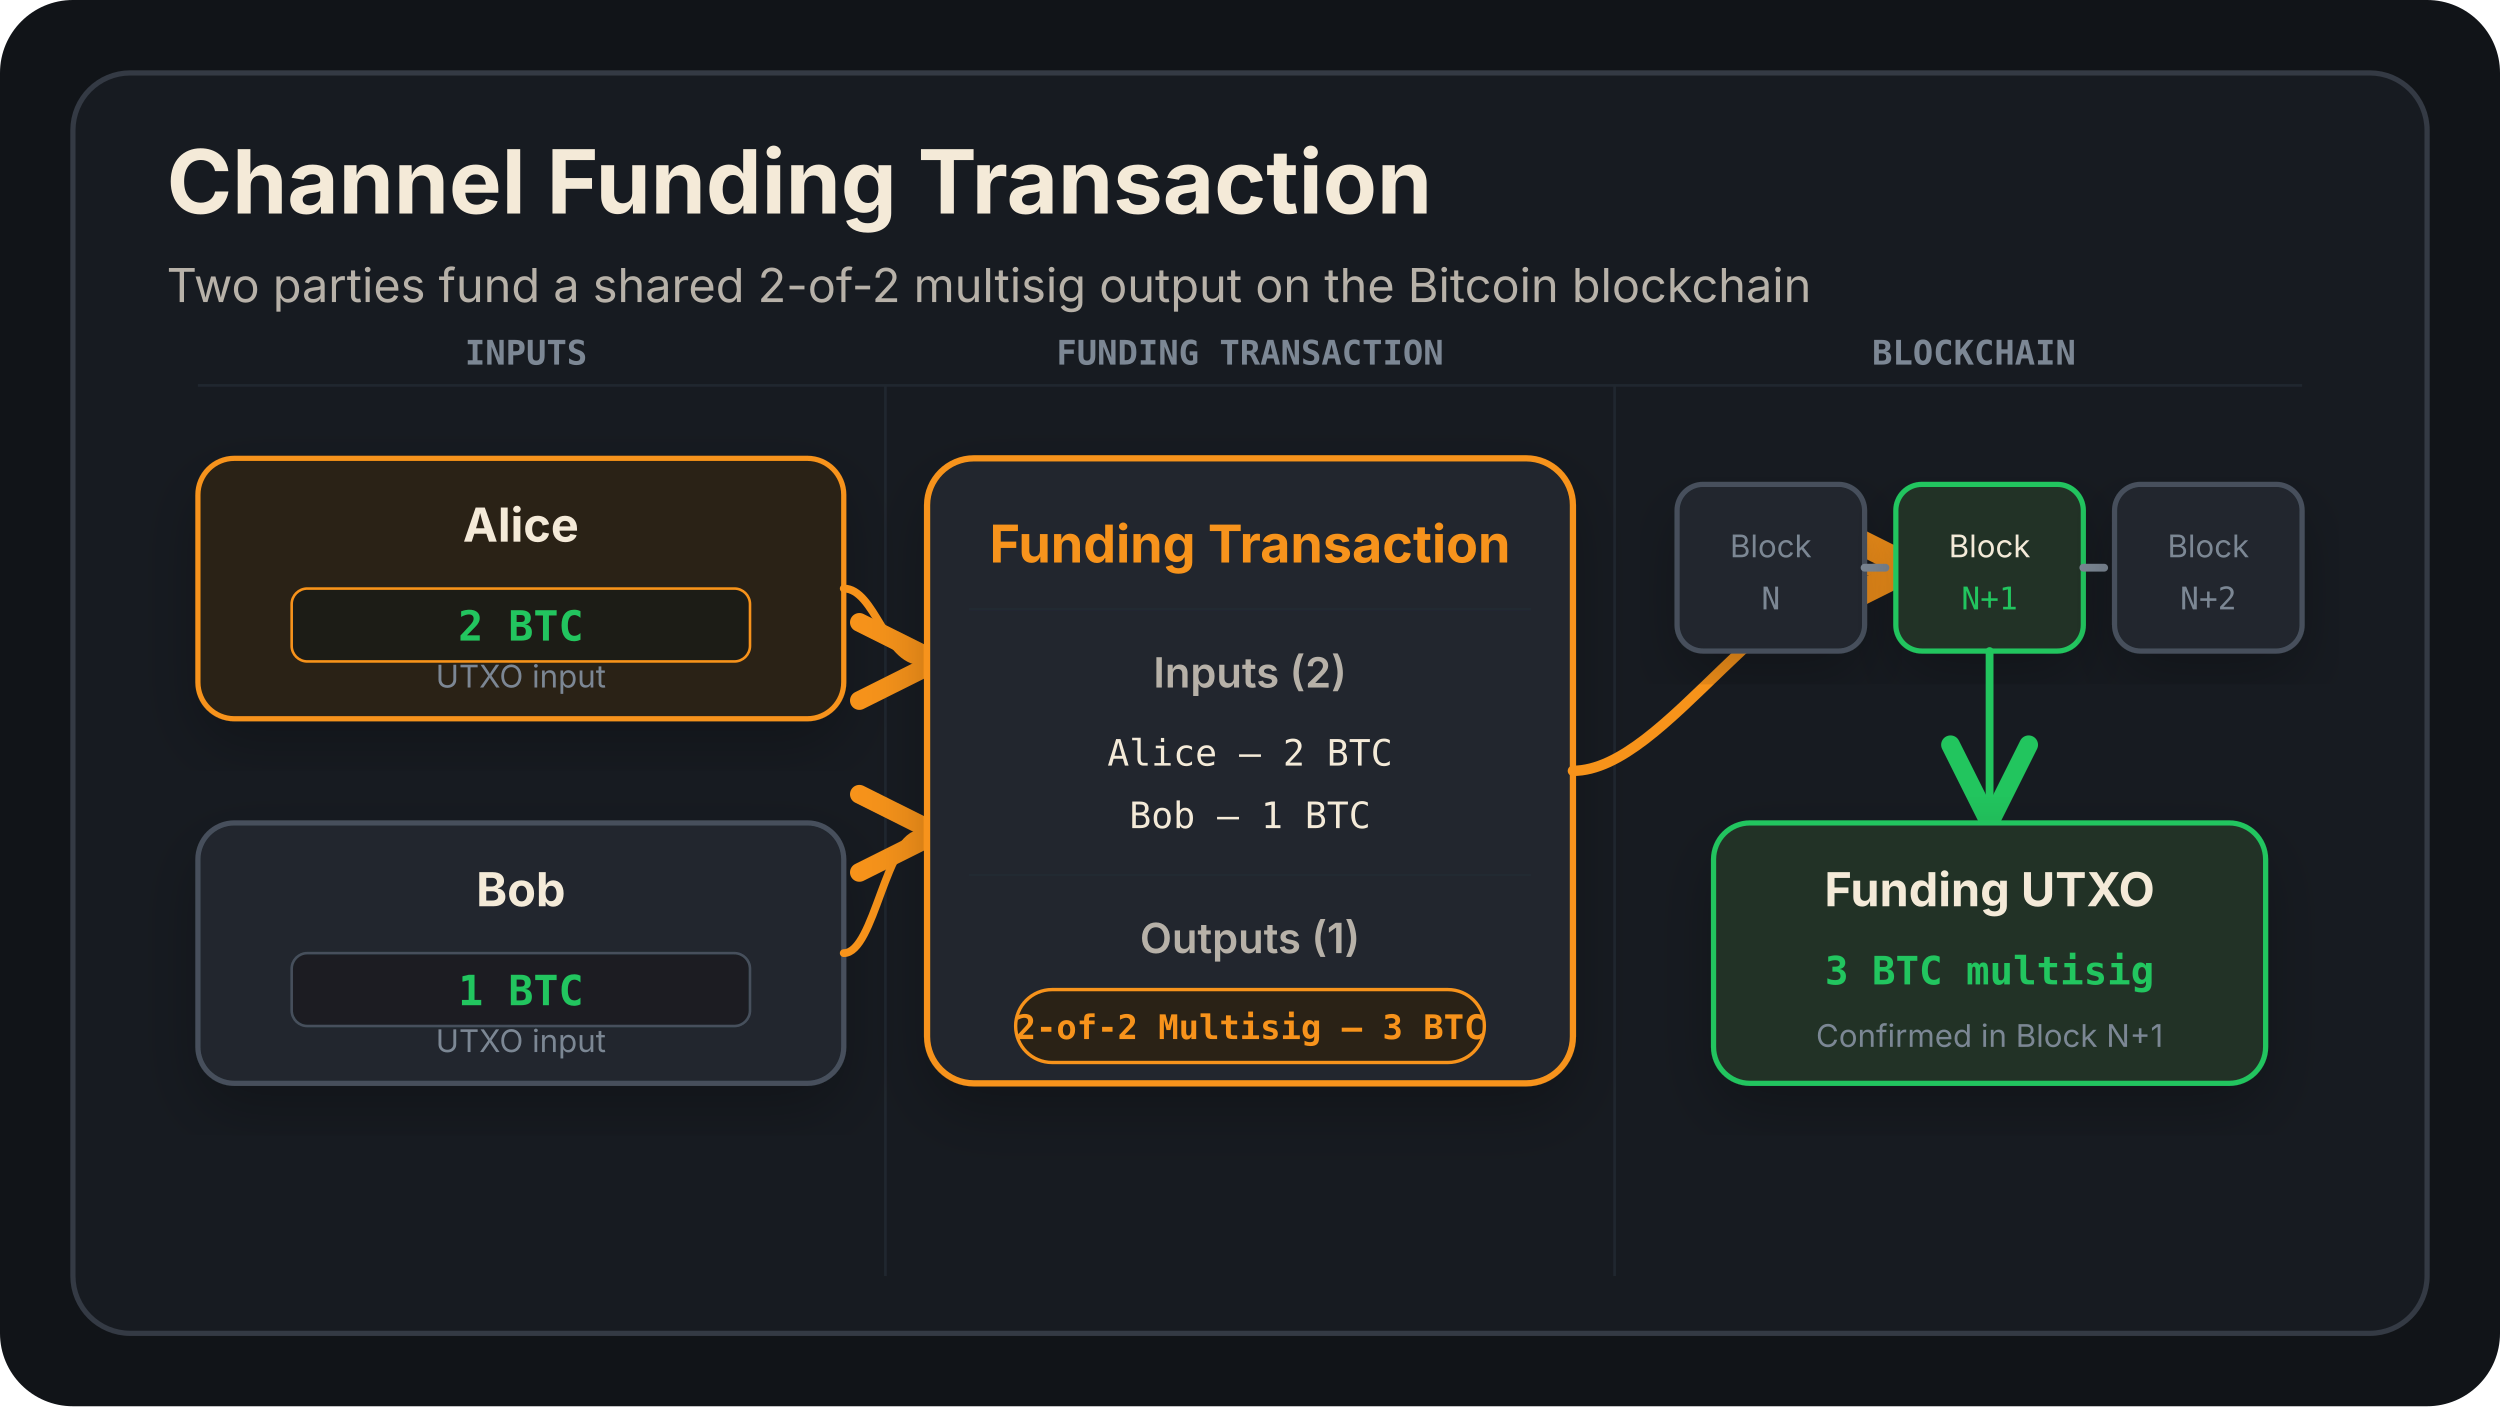
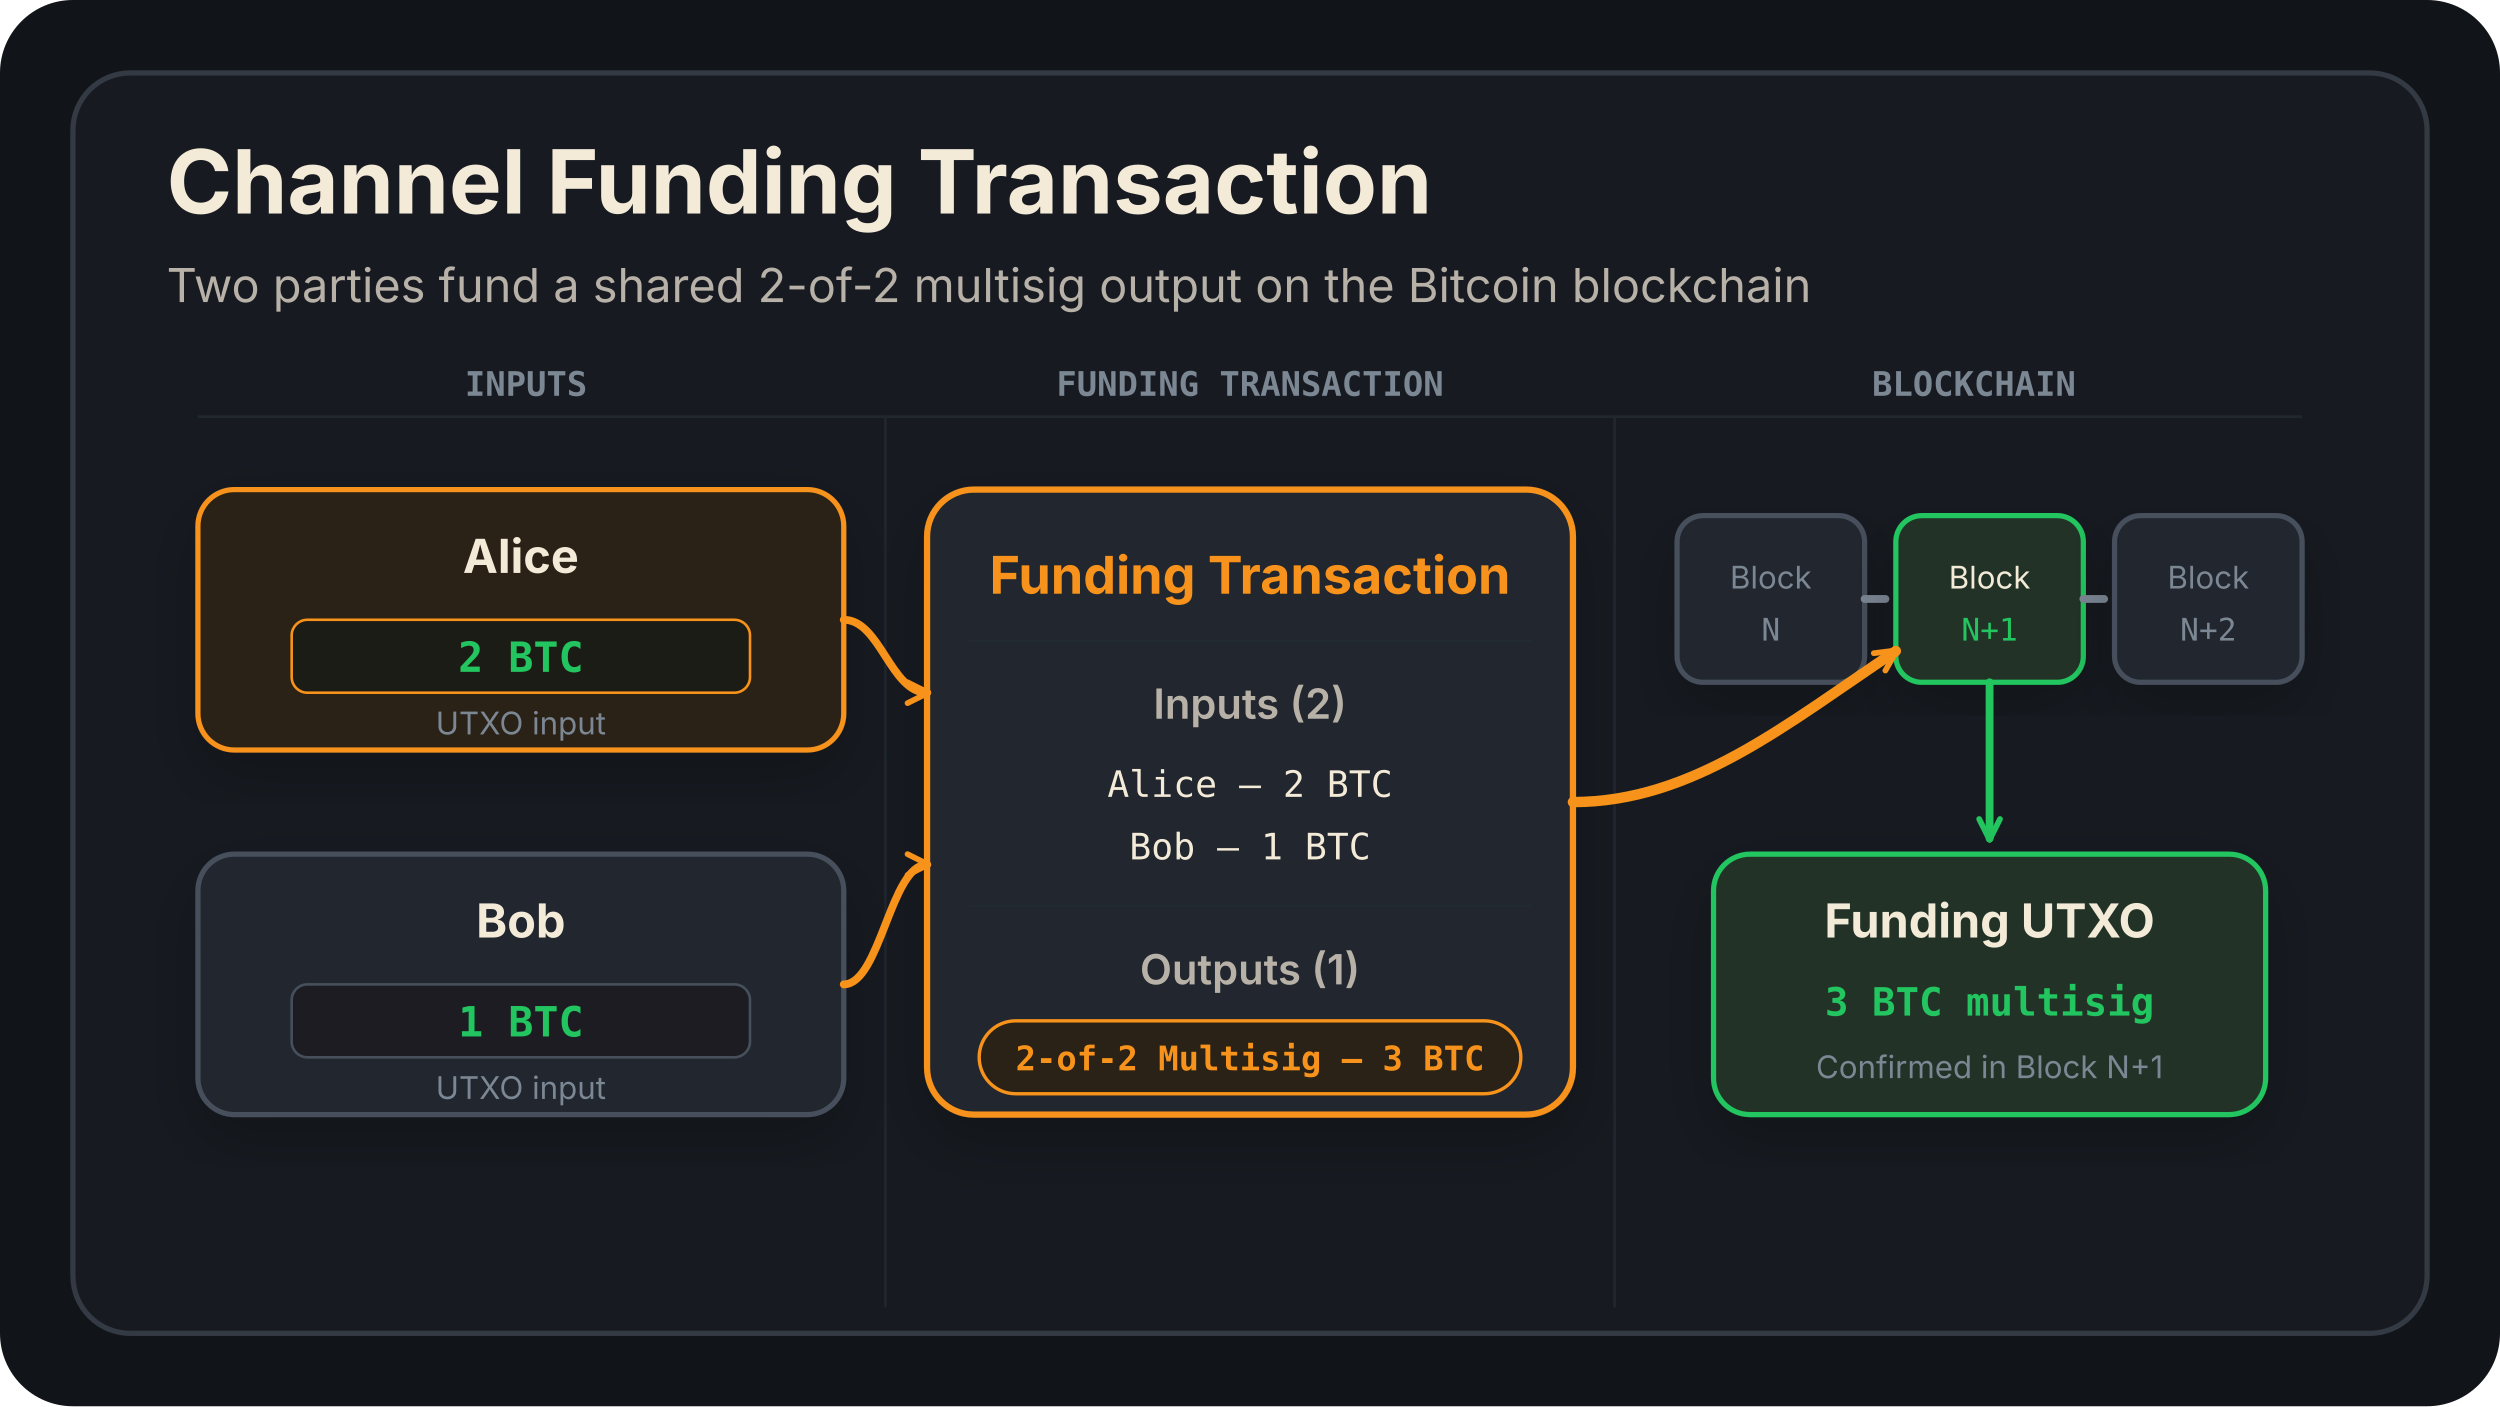
<svg xmlns="http://www.w3.org/2000/svg" width="960" height="540" viewBox="0 0 960 540" fill="none" role="img" aria-labelledby="title desc">
  <defs>
-     <marker id="arrow-orange" markerWidth="14" markerHeight="14" refX="10" refY="7" orient="auto">
-       <path d="M2 2L12 7L2 12" fill="none" stroke="#F7931A" stroke-width="2.4" stroke-linecap="round" stroke-linejoin="round" />
+     <marker id="arrow-orange" markerWidth="12" markerHeight="12" refX="9.5" refY="6" orient="auto" markerUnits="userSpaceOnUse">
+       <path d="M2 2L10 6L2 10" fill="none" stroke="#F7931A" stroke-width="2.2" stroke-linecap="round" stroke-linejoin="round" />
    </marker>
-     <marker id="arrow-muted" markerWidth="14" markerHeight="14" refX="10" refY="7" orient="auto">
-       <path d="M2 2L12 7L2 12" fill="none" stroke="#7C8794" stroke-width="2.4" stroke-linecap="round" stroke-linejoin="round" />
+     <marker id="arrow-muted" markerWidth="12" markerHeight="12" refX="9.5" refY="6" orient="auto" markerUnits="userSpaceOnUse">
+       <path d="M2 2L10 6L2 10" fill="none" stroke="#7C8794" stroke-width="2.2" stroke-linecap="round" stroke-linejoin="round" />
    </marker>
-     <marker id="arrow-green" markerWidth="14" markerHeight="14" refX="10" refY="7" orient="auto">
-       <path d="M2 2L12 7L2 12" fill="none" stroke="#22C55E" stroke-width="2.4" stroke-linecap="round" stroke-linejoin="round" />
+     <marker id="arrow-green" markerWidth="12" markerHeight="12" refX="9.5" refY="6" orient="auto" markerUnits="userSpaceOnUse">
+       <path d="M2 2L10 6L2 10" fill="none" stroke="#22C55E" stroke-width="2.2" stroke-linecap="round" stroke-linejoin="round" />
    </marker>
    <filter id="soft" x="-20%" y="-20%" width="140%" height="140%">
      <feDropShadow dx="0" dy="10" stdDeviation="12" flood-color="#000000" flood-opacity="0.24" />
    </filter>
  </defs>
  <rect width="960" height="540" rx="28" fill="#111418" />
  <rect x="28" y="28" width="904" height="484" rx="22" fill="#171B21" stroke="#343A44" stroke-width="2" />
  <text x="64" y="82" fill="#F4EAD8" font-family="Inter, Arial, sans-serif" font-size="34" font-weight="700">Channel Funding Transaction</text>
  <text x="64" y="116" fill="#B7B1A8" font-family="Inter, Arial, sans-serif" font-size="18">Two parties fund a shared 2-of-2 multisig output on the Bitcoin blockchain</text>
-   <g stroke="#28313B" stroke-width="1" opacity="0.55">
-     <path d="M76 148H884" />
-     <path d="M340 148V490" />
-     <path d="M620 148V490" />
-   </g>
-   <text x="202" y="140" text-anchor="middle" fill="#7C8794" font-family="JetBrains Mono, monospace" font-size="13" font-weight="700">INPUTS</text>
-   <text x="480" y="140" text-anchor="middle" fill="#7C8794" font-family="JetBrains Mono, monospace" font-size="13" font-weight="700">FUNDING TRANSACTION</text>
-   <text x="758" y="140" text-anchor="middle" fill="#7C8794" font-family="JetBrains Mono, monospace" font-size="13" font-weight="700">BLOCKCHAIN</text>
-   <g filter="url(#soft)">
-     <rect x="76" y="176" width="248" height="100" rx="14" fill="#2A2116" stroke="#F7931A" stroke-width="2" />
-     <text x="200" y="208" text-anchor="middle" fill="#F4EAD8" font-family="Inter, Arial, sans-serif" font-size="18" font-weight="700">Alice</text>
-     <rect x="112" y="226" width="176" height="28" rx="6" fill="#1F1A12" stroke="#F7931A" stroke-width="1" />
-     <text x="200" y="246" text-anchor="middle" fill="#22C55E" font-family="JetBrains Mono, monospace" font-size="16" font-weight="700">2 BTC</text>
-     <text x="200" y="264" text-anchor="middle" fill="#7C8794" font-family="Inter, Arial, sans-serif" font-size="12">UTXO input</text>
-   </g>
-   <g filter="url(#soft)">
-     <rect x="76" y="316" width="248" height="100" rx="14" fill="#20252D" stroke="#46505C" stroke-width="2" />
-     <text x="200" y="348" text-anchor="middle" fill="#F4EAD8" font-family="Inter, Arial, sans-serif" font-size="18" font-weight="700">Bob</text>
-     <rect x="112" y="366" width="176" height="28" rx="6" fill="#1A1E23" stroke="#46505C" stroke-width="1" />
-     <text x="200" y="386" text-anchor="middle" fill="#22C55E" font-family="JetBrains Mono, monospace" font-size="16" font-weight="700">1 BTC</text>
-     <text x="200" y="404" text-anchor="middle" fill="#7C8794" font-family="Inter, Arial, sans-serif" font-size="12">UTXO input</text>
-   </g>
-   <path d="M324 226C336 226 340 254 354 254" stroke="#F7931A" stroke-width="3" stroke-linecap="round" marker-end="url(#arrow-orange)" />
-   <path d="M324 366C336 366 340 320 354 320" stroke="#F7931A" stroke-width="3" stroke-linecap="round" marker-end="url(#arrow-orange)" />
-   <g filter="url(#soft)">
-     <rect x="356" y="176" width="248" height="240" rx="18" fill="#20252D" stroke="#F7931A" stroke-width="2.4" />
-     <text x="480" y="216" text-anchor="middle" fill="#F7931A" font-family="Inter, Arial, sans-serif" font-size="20" font-weight="700">Funding Transaction</text>
-     <g stroke="#28313B" stroke-width="1" opacity="0.4">
-       <path d="M372 234H588" />
+   <g transform="translate(0 12)">
+     <g stroke="#28313B" stroke-width="1" opacity="0.55">
+       <path d="M76 148H884" />
+       <path d="M340 148V490" />
+       <path d="M620 148V490" />
    </g>
-     <text x="480" y="264" text-anchor="middle" fill="#B7B1A8" font-family="Inter, Arial, sans-serif" font-size="16" font-weight="600">Inputs (2)</text>
-     <text x="480" y="294" text-anchor="middle" fill="#F4EAD8" font-family="JetBrains Mono, monospace" font-size="14">Alice — 2 BTC</text>
-     <text x="480" y="318" text-anchor="middle" fill="#F4EAD8" font-family="JetBrains Mono, monospace" font-size="14">Bob — 1 BTC</text>
-     <g stroke="#28313B" stroke-width="1" opacity="0.4">
-       <path d="M372 336H588" />
+     <text x="202" y="140" text-anchor="middle" fill="#7C8794" font-family="JetBrains Mono, monospace" font-size="13" font-weight="700">INPUTS</text>
+     <text x="480" y="140" text-anchor="middle" fill="#7C8794" font-family="JetBrains Mono, monospace" font-size="13" font-weight="700">FUNDING TRANSACTION</text>
+     <text x="758" y="140" text-anchor="middle" fill="#7C8794" font-family="JetBrains Mono, monospace" font-size="13" font-weight="700">BLOCKCHAIN</text>
+     <g filter="url(#soft)">
+       <rect x="76" y="176" width="248" height="100" rx="14" fill="#2A2116" stroke="#F7931A" stroke-width="2" />
+       <text x="200" y="208" text-anchor="middle" fill="#F4EAD8" font-family="Inter, Arial, sans-serif" font-size="18" font-weight="700">Alice</text>
+       <rect x="112" y="226" width="176" height="28" rx="6" fill="#1F1A12" stroke="#F7931A" stroke-width="1" />
+       <text x="200" y="246" text-anchor="middle" fill="#22C55E" font-family="JetBrains Mono, monospace" font-size="16" font-weight="700">2 BTC</text>
+       <text x="200" y="270" text-anchor="middle" fill="#7C8794" font-family="Inter, Arial, sans-serif" font-size="12">UTXO input</text>
    </g>
-     <text x="480" y="366" text-anchor="middle" fill="#B7B1A8" font-family="Inter, Arial, sans-serif" font-size="16" font-weight="600">Outputs (1)</text>
-     <rect x="390" y="380" width="180" height="28" rx="14" fill="#2A2116" stroke="#F7931A" stroke-width="1.3" />
-     <text x="480" y="399" text-anchor="middle" fill="#F7931A" font-family="JetBrains Mono, monospace" font-size="13" font-weight="700">2-of-2 Multisig — 3 BTC</text>
-   </g>
-   <path d="M604 296C640 296 680 218 726 218" stroke="#F7931A" stroke-width="4" stroke-linecap="round" marker-end="url(#arrow-orange)" />
-   <g filter="url(#soft)">
-     <rect x="644" y="186" width="72" height="64" rx="10" fill="#20252D" stroke="#46505C" stroke-width="2" />
-     <text x="680" y="214" text-anchor="middle" fill="#7C8794" font-family="Inter, Arial, sans-serif" font-size="12">Block</text>
-     <text x="680" y="234" text-anchor="middle" fill="#7C8794" font-family="JetBrains Mono, monospace" font-size="12">N</text>
-   </g>
-   <path d="M716 218L724 218" stroke="#7C8794" stroke-width="3" stroke-linecap="round" />
-   <g filter="url(#soft)">
-     <rect x="728" y="186" width="72" height="64" rx="10" fill="#203327" stroke="#22C55E" stroke-width="2" />
-     <text x="764" y="214" text-anchor="middle" fill="#F4EAD8" font-family="Inter, Arial, sans-serif" font-size="12">Block</text>
-     <text x="764" y="234" text-anchor="middle" fill="#22C55E" font-family="JetBrains Mono, monospace" font-size="12">N+1</text>
-   </g>
-   <path d="M800 218L808 218" stroke="#7C8794" stroke-width="3" stroke-linecap="round" />
-   <g filter="url(#soft)">
-     <rect x="812" y="186" width="72" height="64" rx="10" fill="#20252D" stroke="#46505C" stroke-width="2" />
-     <text x="848" y="214" text-anchor="middle" fill="#7C8794" font-family="Inter, Arial, sans-serif" font-size="12">Block</text>
-     <text x="848" y="234" text-anchor="middle" fill="#7C8794" font-family="JetBrains Mono, monospace" font-size="12">N+2</text>
-   </g>
-   <path d="M764 250V310" stroke="#22C55E" stroke-width="3" stroke-linecap="round" marker-end="url(#arrow-green)" />
-   <g filter="url(#soft)">
-     <rect x="658" y="316" width="212" height="100" rx="14" fill="#203327" stroke="#22C55E" stroke-width="2" />
-     <text x="764" y="348" text-anchor="middle" fill="#F4EAD8" font-family="Inter, Arial, sans-serif" font-size="18" font-weight="700">Funding UTXO</text>
-     <text x="764" y="378" text-anchor="middle" fill="#22C55E" font-family="JetBrains Mono, monospace" font-size="15" font-weight="700">3 BTC multisig</text>
-     <text x="764" y="402" text-anchor="middle" fill="#7C8794" font-family="Inter, Arial, sans-serif" font-size="12">Confirmed in Block N+1</text>
+     <g filter="url(#soft)">
+       <rect x="76" y="316" width="248" height="100" rx="14" fill="#20252D" stroke="#46505C" stroke-width="2" />
+       <text x="200" y="348" text-anchor="middle" fill="#F4EAD8" font-family="Inter, Arial, sans-serif" font-size="18" font-weight="700">Bob</text>
+       <rect x="112" y="366" width="176" height="28" rx="6" fill="#1A1E23" stroke="#46505C" stroke-width="1" />
+       <text x="200" y="386" text-anchor="middle" fill="#22C55E" font-family="JetBrains Mono, monospace" font-size="16" font-weight="700">1 BTC</text>
+       <text x="200" y="410" text-anchor="middle" fill="#7C8794" font-family="Inter, Arial, sans-serif" font-size="12">UTXO input</text>
+     </g>
+     <g filter="url(#soft)">
+       <rect x="356" y="176" width="248" height="240" rx="18" fill="#20252D" stroke="#F7931A" stroke-width="2.4" />
+       <text x="480" y="216" text-anchor="middle" fill="#F7931A" font-family="Inter, Arial, sans-serif" font-size="20" font-weight="700">Funding Transaction</text>
+       <g stroke="#28313B" stroke-width="1" opacity="0.4">
+         <path d="M372 234H588" />
+       </g>
+       <text x="480" y="264" text-anchor="middle" fill="#B7B1A8" font-family="Inter, Arial, sans-serif" font-size="16" font-weight="600">Inputs (2)</text>
+       <text x="480" y="294" text-anchor="middle" fill="#F4EAD8" font-family="JetBrains Mono, monospace" font-size="14">Alice — 2 BTC</text>
+       <text x="480" y="318" text-anchor="middle" fill="#F4EAD8" font-family="JetBrains Mono, monospace" font-size="14">Bob — 1 BTC</text>
+       <g stroke="#28313B" stroke-width="1" opacity="0.4">
+         <path d="M372 336H588" />
+       </g>
+       <text x="480" y="366" text-anchor="middle" fill="#B7B1A8" font-family="Inter, Arial, sans-serif" font-size="16" font-weight="600">Outputs (1)</text>
+       <rect x="376" y="380" width="208" height="28" rx="14" fill="#2A2116" stroke="#F7931A" stroke-width="1.3" />
+       <text x="480" y="399" text-anchor="middle" fill="#F7931A" font-family="JetBrains Mono, monospace" font-size="13" font-weight="700">2-of-2 Multisig — 3 BTC</text>
+     </g>
+     <path d="M324 226C338 226 342 254 356 254" stroke="#F7931A" stroke-width="3" stroke-linecap="round" marker-end="url(#arrow-orange)" />
+     <path d="M324 366C338 366 342 320 356 320" stroke="#F7931A" stroke-width="3" stroke-linecap="round" marker-end="url(#arrow-orange)" />
+     <g filter="url(#soft)">
+       <rect x="644" y="186" width="72" height="64" rx="10" fill="#20252D" stroke="#46505C" stroke-width="2" />
+       <text x="680" y="214" text-anchor="middle" fill="#7C8794" font-family="Inter, Arial, sans-serif" font-size="12">Block</text>
+       <text x="680" y="234" text-anchor="middle" fill="#7C8794" font-family="JetBrains Mono, monospace" font-size="12">N</text>
+     </g>
+     <path d="M716 218L724 218" stroke="#7C8794" stroke-width="3" stroke-linecap="round" />
+     <g filter="url(#soft)">
+       <rect x="728" y="186" width="72" height="64" rx="10" fill="#203327" stroke="#22C55E" stroke-width="2" />
+       <text x="764" y="214" text-anchor="middle" fill="#F4EAD8" font-family="Inter, Arial, sans-serif" font-size="12">Block</text>
+       <text x="764" y="234" text-anchor="middle" fill="#22C55E" font-family="JetBrains Mono, monospace" font-size="12">N+1</text>
+     </g>
+     <path d="M604 296C650 296 686 266 728 238" stroke="#F7931A" stroke-width="4" stroke-linecap="round" marker-end="url(#arrow-orange)" />
+     <path d="M800 218L808 218" stroke="#7C8794" stroke-width="3" stroke-linecap="round" />
+     <g filter="url(#soft)">
+       <rect x="812" y="186" width="72" height="64" rx="10" fill="#20252D" stroke="#46505C" stroke-width="2" />
+       <text x="848" y="214" text-anchor="middle" fill="#7C8794" font-family="Inter, Arial, sans-serif" font-size="12">Block</text>
+       <text x="848" y="234" text-anchor="middle" fill="#7C8794" font-family="JetBrains Mono, monospace" font-size="12">N+2</text>
+     </g>
+     <path d="M764 250V310" stroke="#22C55E" stroke-width="3" stroke-linecap="round" marker-end="url(#arrow-green)" />
+     <g filter="url(#soft)">
+       <rect x="658" y="316" width="212" height="100" rx="14" fill="#203327" stroke="#22C55E" stroke-width="2" />
+       <text x="764" y="348" text-anchor="middle" fill="#F4EAD8" font-family="Inter, Arial, sans-serif" font-size="18" font-weight="700">Funding UTXO</text>
+       <text x="764" y="378" text-anchor="middle" fill="#22C55E" font-family="JetBrains Mono, monospace" font-size="15" font-weight="700">3 BTC multisig</text>
+       <text x="764" y="402" text-anchor="middle" fill="#7C8794" font-family="Inter, Arial, sans-serif" font-size="12">Confirmed in Block N+1</text>
+     </g>
  </g>
</svg>
